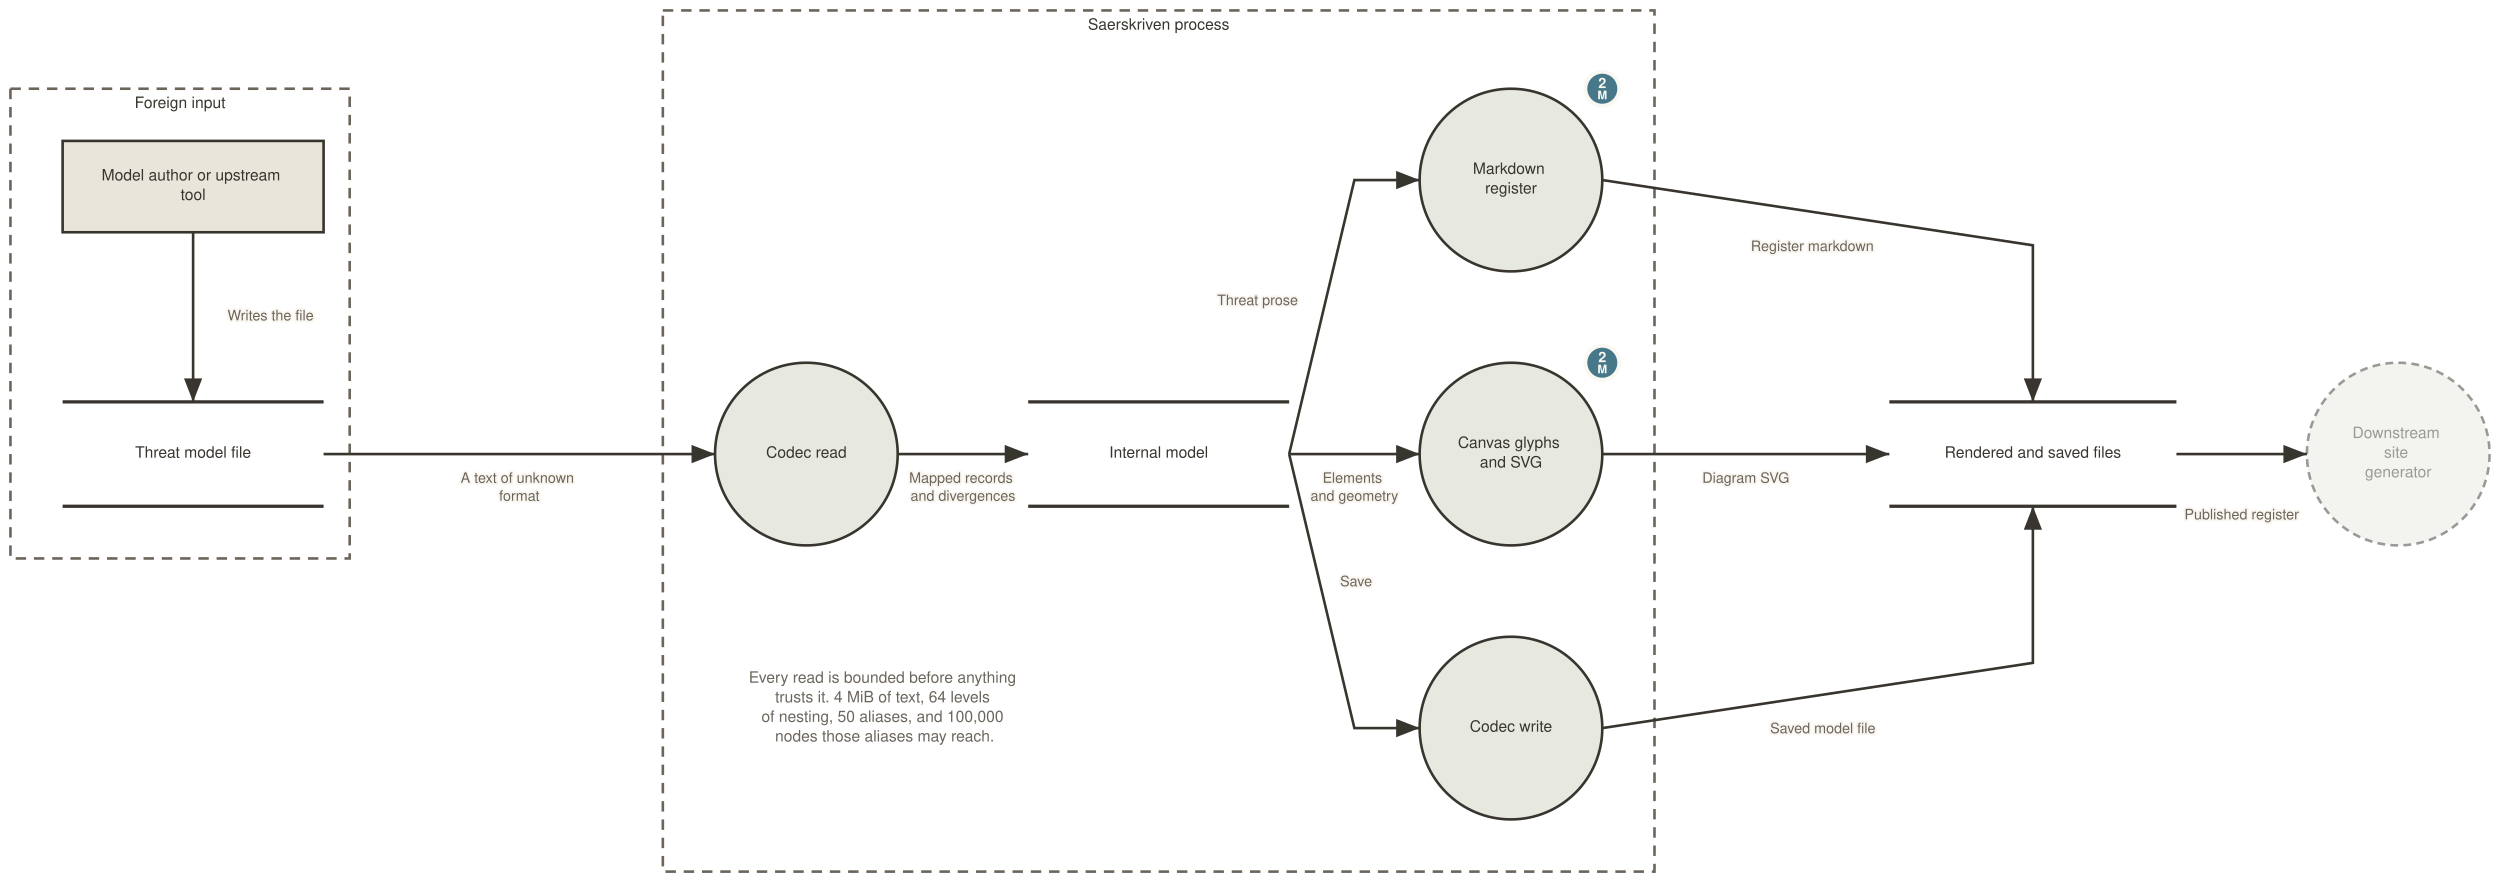
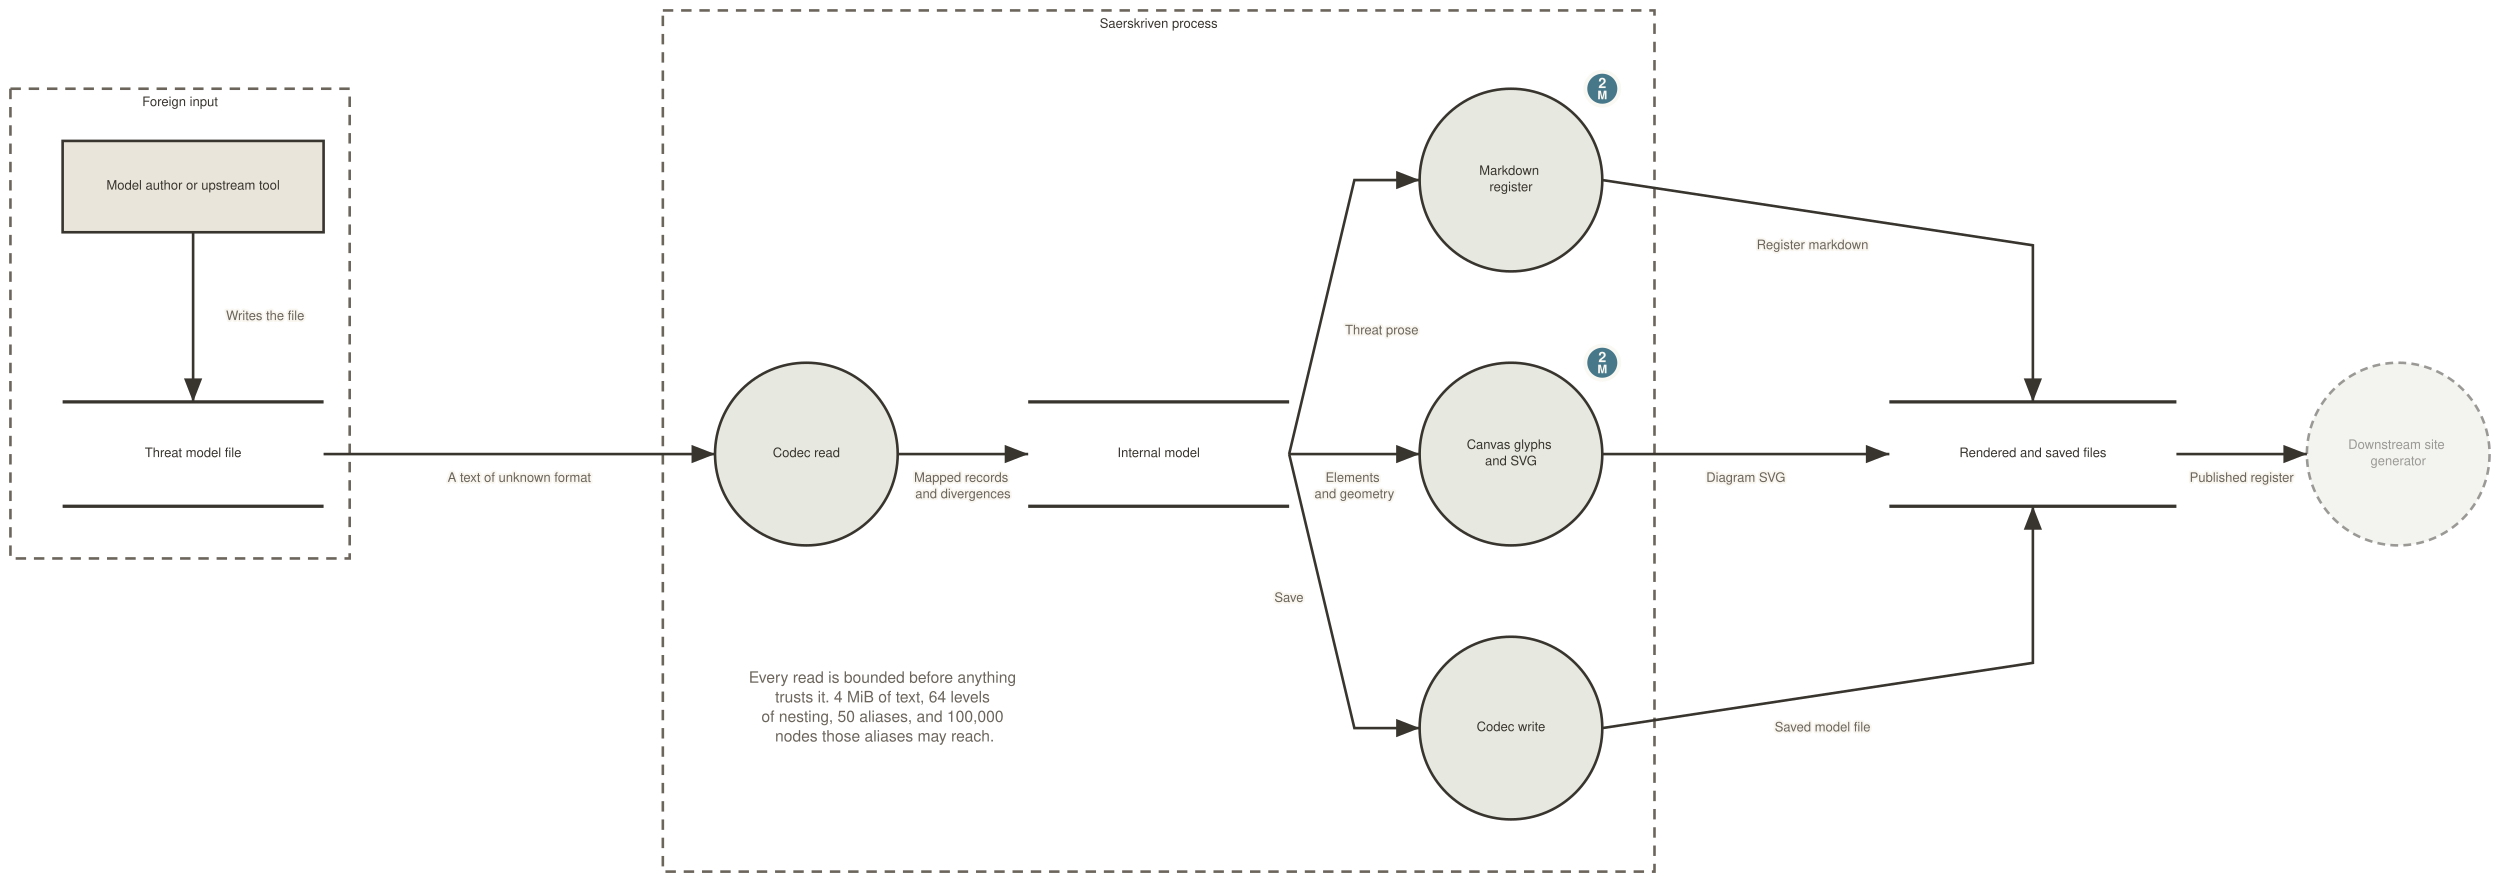
<svg xmlns="http://www.w3.org/2000/svg" viewBox="-8 -8 1916 676" width="1916" height="676">
  <style>.pn-element {
  font-family: 'Helvetica Neue', Helvetica, Arial, sans-serif;
}
.pn-shape {
  fill: #FAF8F2;
  stroke: #38342E;
  stroke-width: 2;
}
.pn-actor {
  fill: #EAE5DA;
}
.pn-process {
  fill: #E7E9E1;
}
.pn-store {
  fill: none;
  stroke-width: 2.5;
}
.pn-boundary-box,
.pn-boundary-curve {
  fill: none;
  stroke: #6B655C;
  stroke-width: 2;
  stroke-dasharray: 8 6;
}
.pn-out-of-scope {
  opacity: 0.5;
}
.pn-out-of-scope .pn-shape {
  stroke-dasharray: 6 4;
}
.pn-label {
  fill: #38342E;
-   font-size: 12px;
+   font-size: 10px;
  font-weight: 500;
  text-anchor: middle;
  dominant-baseline: central;
}
.pn-note {
  fill: #6B655C;
  font-size: 12px;
  text-anchor: middle;
  dominant-baseline: central;
}
.pn-flow {
  fill: none;
}
.pn-flow-arrow {
  fill: #38342E;
  stroke: none;
}
.pn-flow-label {
  fill: #6B655C;
-   font-size: 11px;
+   font-size: 10px;
  text-anchor: middle;
  dominant-baseline: central;
  paint-order: stroke;
  stroke: #F9F6F0;
  stroke-width: 3;
  stroke-linejoin: round;
}
.pn-badge {
  stroke: #FAF8F2;
  stroke-width: 3;
}
.pn-badge-count {
  fill: #FAF8F2;
  stroke: none;
  font-weight: 600;
  text-anchor: middle;
  dominant-baseline: central;
}
.pn-badge-primary .pn-badge-count {
  font-size: 11px;
}
.pn-badge-secondary .pn-badge-count {
  font-size: 9px;
}
.pn-badge-mark {
  fill: #FAF8F2;
  stroke: none;
  font-size: 9px;
  font-weight: 700;
  text-anchor: middle;
  dominant-baseline: central;
}
.pn-tone-critical {
  fill: #C14339;
}
.pn-tone-high {
  fill: #A85E1D;
}
.pn-tone-medium {
  fill: #46788A;
}
.pn-tone-low {
  fill: #4B6B50;
}
.pn-tone-neutral {
  fill: #756E63;
}
</style>
  <g transform="translate(0, 60)">
    <g class="pn-element">
      <rect class="pn-shape pn-boundary-box" width="260" height="360" />
-       <text class="pn-label" x="130" y="12">
+       <text class="pn-label" x="130" y="11">
        <tspan x="130" dy="0">Foreign input</tspan>
      </text>
    </g>
  </g>
  <g transform="translate(500, 0)">
    <g class="pn-element">
      <rect class="pn-shape pn-boundary-box" width="760" height="660" />
-       <text class="pn-label" x="380" y="12">
+       <text class="pn-label" x="380" y="11">
        <tspan x="380" dy="0">Saerskriven process</tspan>
      </text>
    </g>
  </g>
  <g transform="translate(40, 100)">
    <g class="pn-element">
      <rect class="pn-shape pn-actor" width="200" height="70" />
-       <text class="pn-label" x="100" y="27.5">
-         <tspan x="100" dy="0">Model author or upstream</tspan>
-         <tspan x="100" dy="15">tool</tspan>
+       <text class="pn-label" x="100" y="35">
+         <tspan x="100" dy="0">Model author or upstream tool</tspan>
      </text>
    </g>
  </g>
  <g transform="translate(40, 300)">
    <g class="pn-element">
      <line class="pn-shape pn-store" x1="0" y1="0" x2="200" y2="0" />
      <line class="pn-shape pn-store" x1="0" y1="80" x2="200" y2="80" />
      <text class="pn-label" x="100" y="40">
        <tspan x="100" dy="0">Threat model file</tspan>
      </text>
    </g>
  </g>
  <g transform="translate(540, 270)">
    <g class="pn-element">
      <circle class="pn-shape pn-process" cx="70" cy="70" r="70" />
      <text class="pn-label" x="70" y="70">
        <tspan x="70" dy="0">Codec read</tspan>
      </text>
    </g>
  </g>
  <g transform="translate(780, 300)">
    <g class="pn-element">
      <line class="pn-shape pn-store" x1="0" y1="0" x2="200" y2="0" />
      <line class="pn-shape pn-store" x1="0" y1="80" x2="200" y2="80" />
      <text class="pn-label" x="100" y="40">
        <tspan x="100" dy="0">Internal model</tspan>
      </text>
    </g>
  </g>
  <g transform="translate(1080, 60)">
    <g class="pn-element">
      <circle class="pn-shape pn-process" cx="70" cy="70" r="70" />
-       <text class="pn-label" x="70" y="62.5">
+       <text class="pn-label" x="70" y="63.75">
        <tspan x="70" dy="0">Markdown</tspan>
-         <tspan x="70" dy="15">register</tspan>
+         <tspan x="70" dy="12.5">register</tspan>
      </text>
      <g class="pn-badge" transform="translate(140, 0)">
        <g class="pn-badge-primary">
          <circle class="pn-tone-medium" r="13" />
          <text class="pn-badge-count" y="-3">2</text>
          <text class="pn-badge-mark" y="6">M</text>
        </g>
      </g>
    </g>
  </g>
  <g transform="translate(1080, 270)">
    <g class="pn-element">
      <circle class="pn-shape pn-process" cx="70" cy="70" r="70" />
-       <text class="pn-label" x="70" y="62.5">
+       <text class="pn-label" x="70" y="63.75">
        <tspan x="70" dy="0">Canvas glyphs</tspan>
-         <tspan x="70" dy="15">and SVG</tspan>
+         <tspan x="70" dy="12.5">and SVG</tspan>
      </text>
      <g class="pn-badge" transform="translate(140, 0)">
        <g class="pn-badge-primary">
          <circle class="pn-tone-medium" r="13" />
          <text class="pn-badge-count" y="-3">2</text>
          <text class="pn-badge-mark" y="6">M</text>
        </g>
      </g>
    </g>
  </g>
  <g transform="translate(1080, 480)">
    <g class="pn-element">
      <circle class="pn-shape pn-process" cx="70" cy="70" r="70" />
      <text class="pn-label" x="70" y="70">
        <tspan x="70" dy="0">Codec write</tspan>
      </text>
    </g>
  </g>
  <g transform="translate(1440, 300)">
    <g class="pn-element">
      <line class="pn-shape pn-store" x1="0" y1="0" x2="220" y2="0" />
      <line class="pn-shape pn-store" x1="0" y1="80" x2="220" y2="80" />
      <text class="pn-label" x="110" y="40">
        <tspan x="110" dy="0">Rendered and saved files</tspan>
      </text>
    </g>
  </g>
  <g transform="translate(1760, 270)">
    <g class="pn-element pn-out-of-scope">
      <circle class="pn-shape pn-process" cx="70" cy="70" r="70" />
-       <text class="pn-label" x="70" y="55">
-         <tspan x="70" dy="0">Downstream</tspan>
-         <tspan x="70" dy="15">site</tspan>
-         <tspan x="70" dy="15">generator</tspan>
+       <text class="pn-label" x="70" y="63.75">
+         <tspan x="70" dy="0">Downstream site</tspan>
+         <tspan x="70" dy="12.5">generator</tspan>
      </text>
    </g>
  </g>
  <g transform="translate(540, 470)">
    <g class="pn-element">
      <text class="pn-note" x="130" y="42.5">
        <tspan x="130" dy="0">Every read is bounded before anything</tspan>
        <tspan x="130" dy="15">trusts it. 4 MiB of text, 64 levels</tspan>
        <tspan x="130" dy="15">of nesting, 50 aliases, and 100,000</tspan>
        <tspan x="130" dy="15">nodes those aliases may reach.</tspan>
      </text>
    </g>
  </g>
  <g class="pn-element">
    <path class="pn-shape pn-flow" d="M 140 170 L 140 300" />
    <path class="pn-flow-arrow" d="M 140 300 L 133 282 L 147 282 Z" />
-     <text class="pn-flow-label" x="199.375" y="235">
-       <tspan x="199.375" dy="0">Writes the file</tspan>
+     <text class="pn-flow-label" x="195.25" y="235">
+       <tspan x="195.25" dy="0">Writes the file</tspan>
    </text>
  </g>
  <g class="pn-element">
    <path class="pn-shape pn-flow" d="M 240 340 L 540 340" />
    <path class="pn-flow-arrow" d="M 540 340 L 522 347 L 522 333 Z" />
-     <text class="pn-flow-label" x="390" y="359.5">
-       <tspan x="390" dy="0">A text of unknown</tspan>
-       <tspan x="390" dy="13.75">format</tspan>
+     <text class="pn-flow-label" x="390" y="359">
+       <tspan x="390" dy="0">A text of unknown format</tspan>
    </text>
  </g>
  <g class="pn-element">
    <path class="pn-shape pn-flow" d="M 680 340 L 780 340" />
    <path class="pn-flow-arrow" d="M 780 340 L 762 347 L 762 333 Z" />
-     <text class="pn-flow-label" x="730" y="359.5">
+     <text class="pn-flow-label" x="730" y="359">
      <tspan x="730" dy="0">Mapped records</tspan>
-       <tspan x="730" dy="13.75">and divergences</tspan>
+       <tspan x="730" dy="12.5">and divergences</tspan>
    </text>
  </g>
  <g class="pn-element">
    <path class="pn-shape pn-flow" d="M 980 340 L 1030 130 L 1080 130" />
    <path class="pn-flow-arrow" d="M 1080 130 L 1062 137 L 1062 123 Z" />
-     <text class="pn-flow-label" x="955.789" y="223.283">
-       <tspan x="955.789" dy="0">Threat prose</tspan>
+     <text class="pn-flow-label" x="1050.976" y="245.947">
+       <tspan x="1050.976" dy="0">Threat prose</tspan>
    </text>
  </g>
  <g class="pn-element">
    <path class="pn-shape pn-flow" d="M 980 340 L 1080 340" />
    <path class="pn-flow-arrow" d="M 1080 340 L 1062 347 L 1062 333 Z" />
-     <text class="pn-flow-label" x="1030" y="359.5">
+     <text class="pn-flow-label" x="1030" y="359">
      <tspan x="1030" dy="0">Elements</tspan>
-       <tspan x="1030" dy="13.75">and geometry</tspan>
+       <tspan x="1030" dy="12.5">and geometry</tspan>
    </text>
  </g>
  <g class="pn-element">
    <path class="pn-shape pn-flow" d="M 980 340 L 1030 550 L 1080 550" />
    <path class="pn-flow-arrow" d="M 1080 550 L 1062 557 L 1062 543 Z" />
-     <text class="pn-flow-label" x="1031.309" y="438.736">
-       <tspan x="1031.309" dy="0">Save</tspan>
+     <text class="pn-flow-label" x="979.844" y="450.989">
+       <tspan x="979.844" dy="0">Save</tspan>
    </text>
  </g>
  <g class="pn-element">
    <path class="pn-shape pn-flow" d="M 1220 130 L 1550 180 L 1550 300" />
    <path class="pn-flow-arrow" d="M 1550 300 L 1543 282 L 1557 282 Z" />
-     <text class="pn-flow-label" x="1380.934" y="181.835">
-       <tspan x="1380.934" dy="0">Register markdown</tspan>
+     <text class="pn-flow-label" x="1381.113" y="180.654">
+       <tspan x="1381.113" dy="0">Register markdown</tspan>
    </text>
  </g>
  <g class="pn-element">
    <path class="pn-shape pn-flow" d="M 1220 340 L 1440 340" />
    <path class="pn-flow-arrow" d="M 1440 340 L 1422 347 L 1422 333 Z" />
-     <text class="pn-flow-label" x="1330" y="359.5">
+     <text class="pn-flow-label" x="1330" y="359">
      <tspan x="1330" dy="0">Diagram SVG</tspan>
    </text>
  </g>
  <g class="pn-element">
    <path class="pn-shape pn-flow" d="M 1220 550 L 1550 500 L 1550 380" />
    <path class="pn-flow-arrow" d="M 1550 380 L 1557 398 L 1543 398 Z" />
-     <text class="pn-flow-label" x="1388.998" y="551.387">
-       <tspan x="1388.998" dy="0">Saved model file</tspan>
+     <text class="pn-flow-label" x="1388.825" y="550.247">
+       <tspan x="1388.825" dy="0">Saved model file</tspan>
    </text>
  </g>
  <g class="pn-element">
    <path class="pn-shape pn-flow" d="M 1660 340 L 1760 340" />
    <path class="pn-flow-arrow" d="M 1760 340 L 1742 347 L 1742 333 Z" />
-     <text class="pn-flow-label" x="1710" y="387.5">
+     <text class="pn-flow-label" x="1710" y="359">
      <tspan x="1710" dy="0">Published register</tspan>
    </text>
  </g>
</svg>
